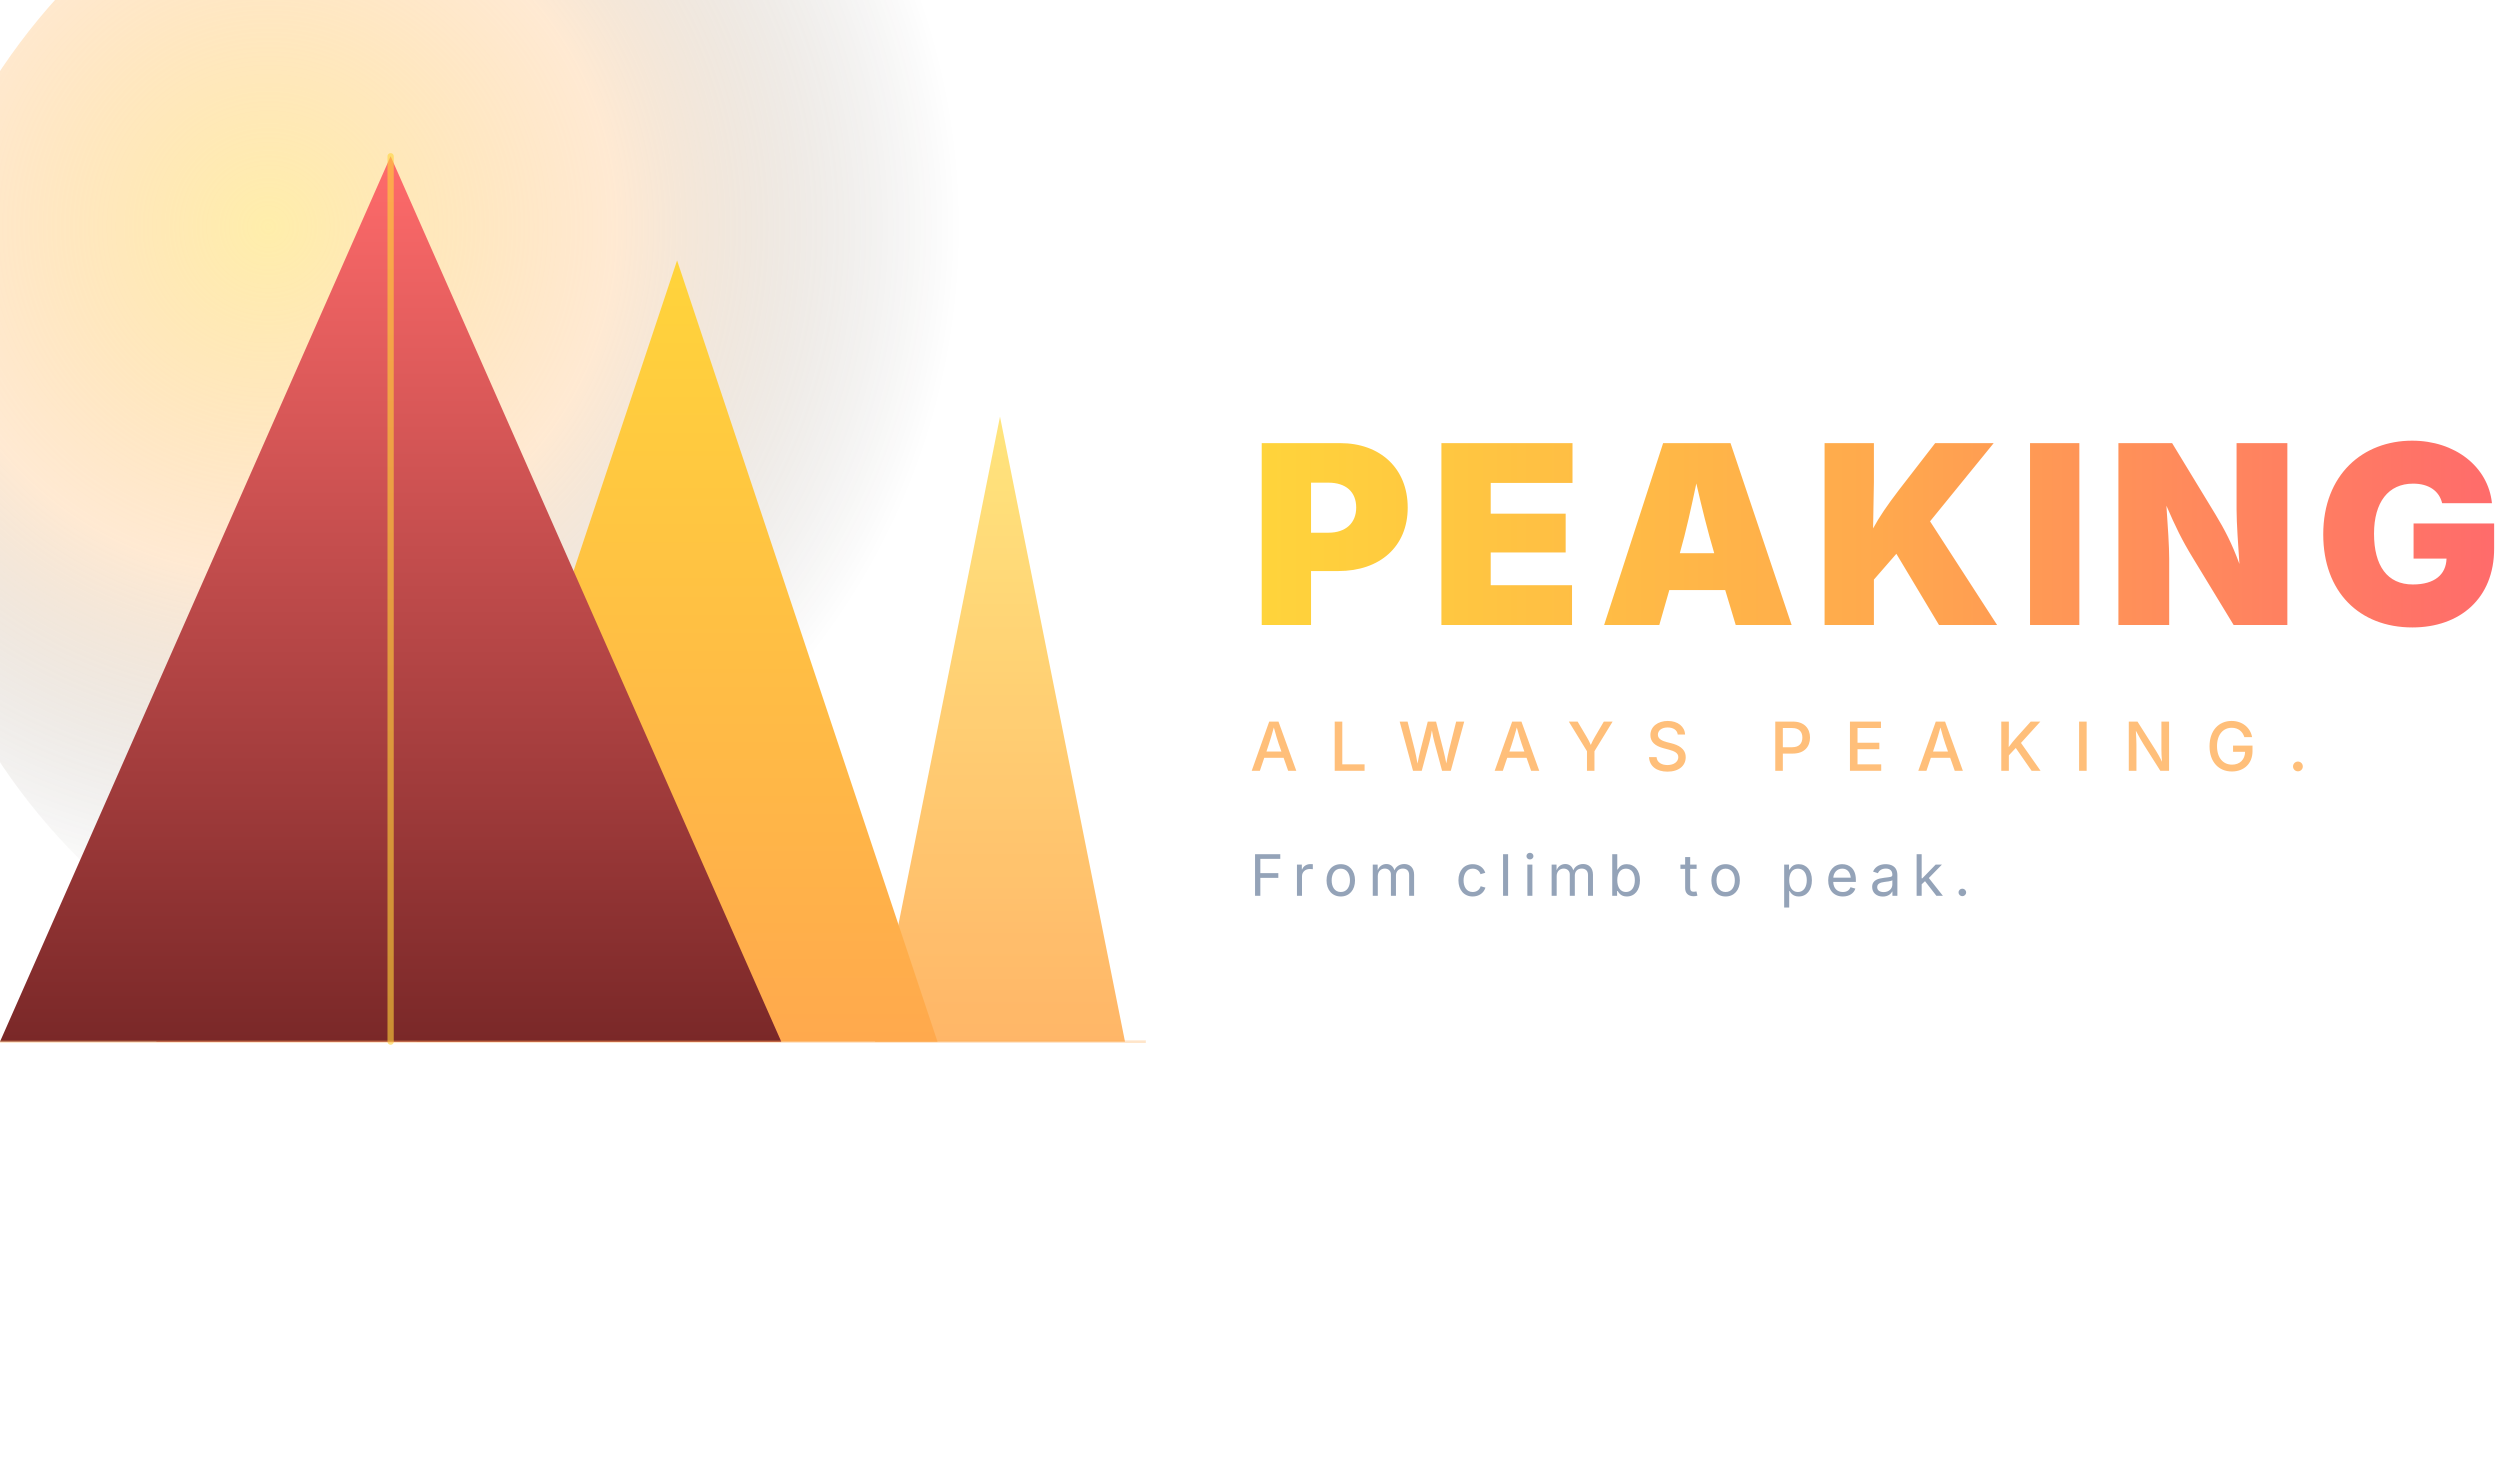
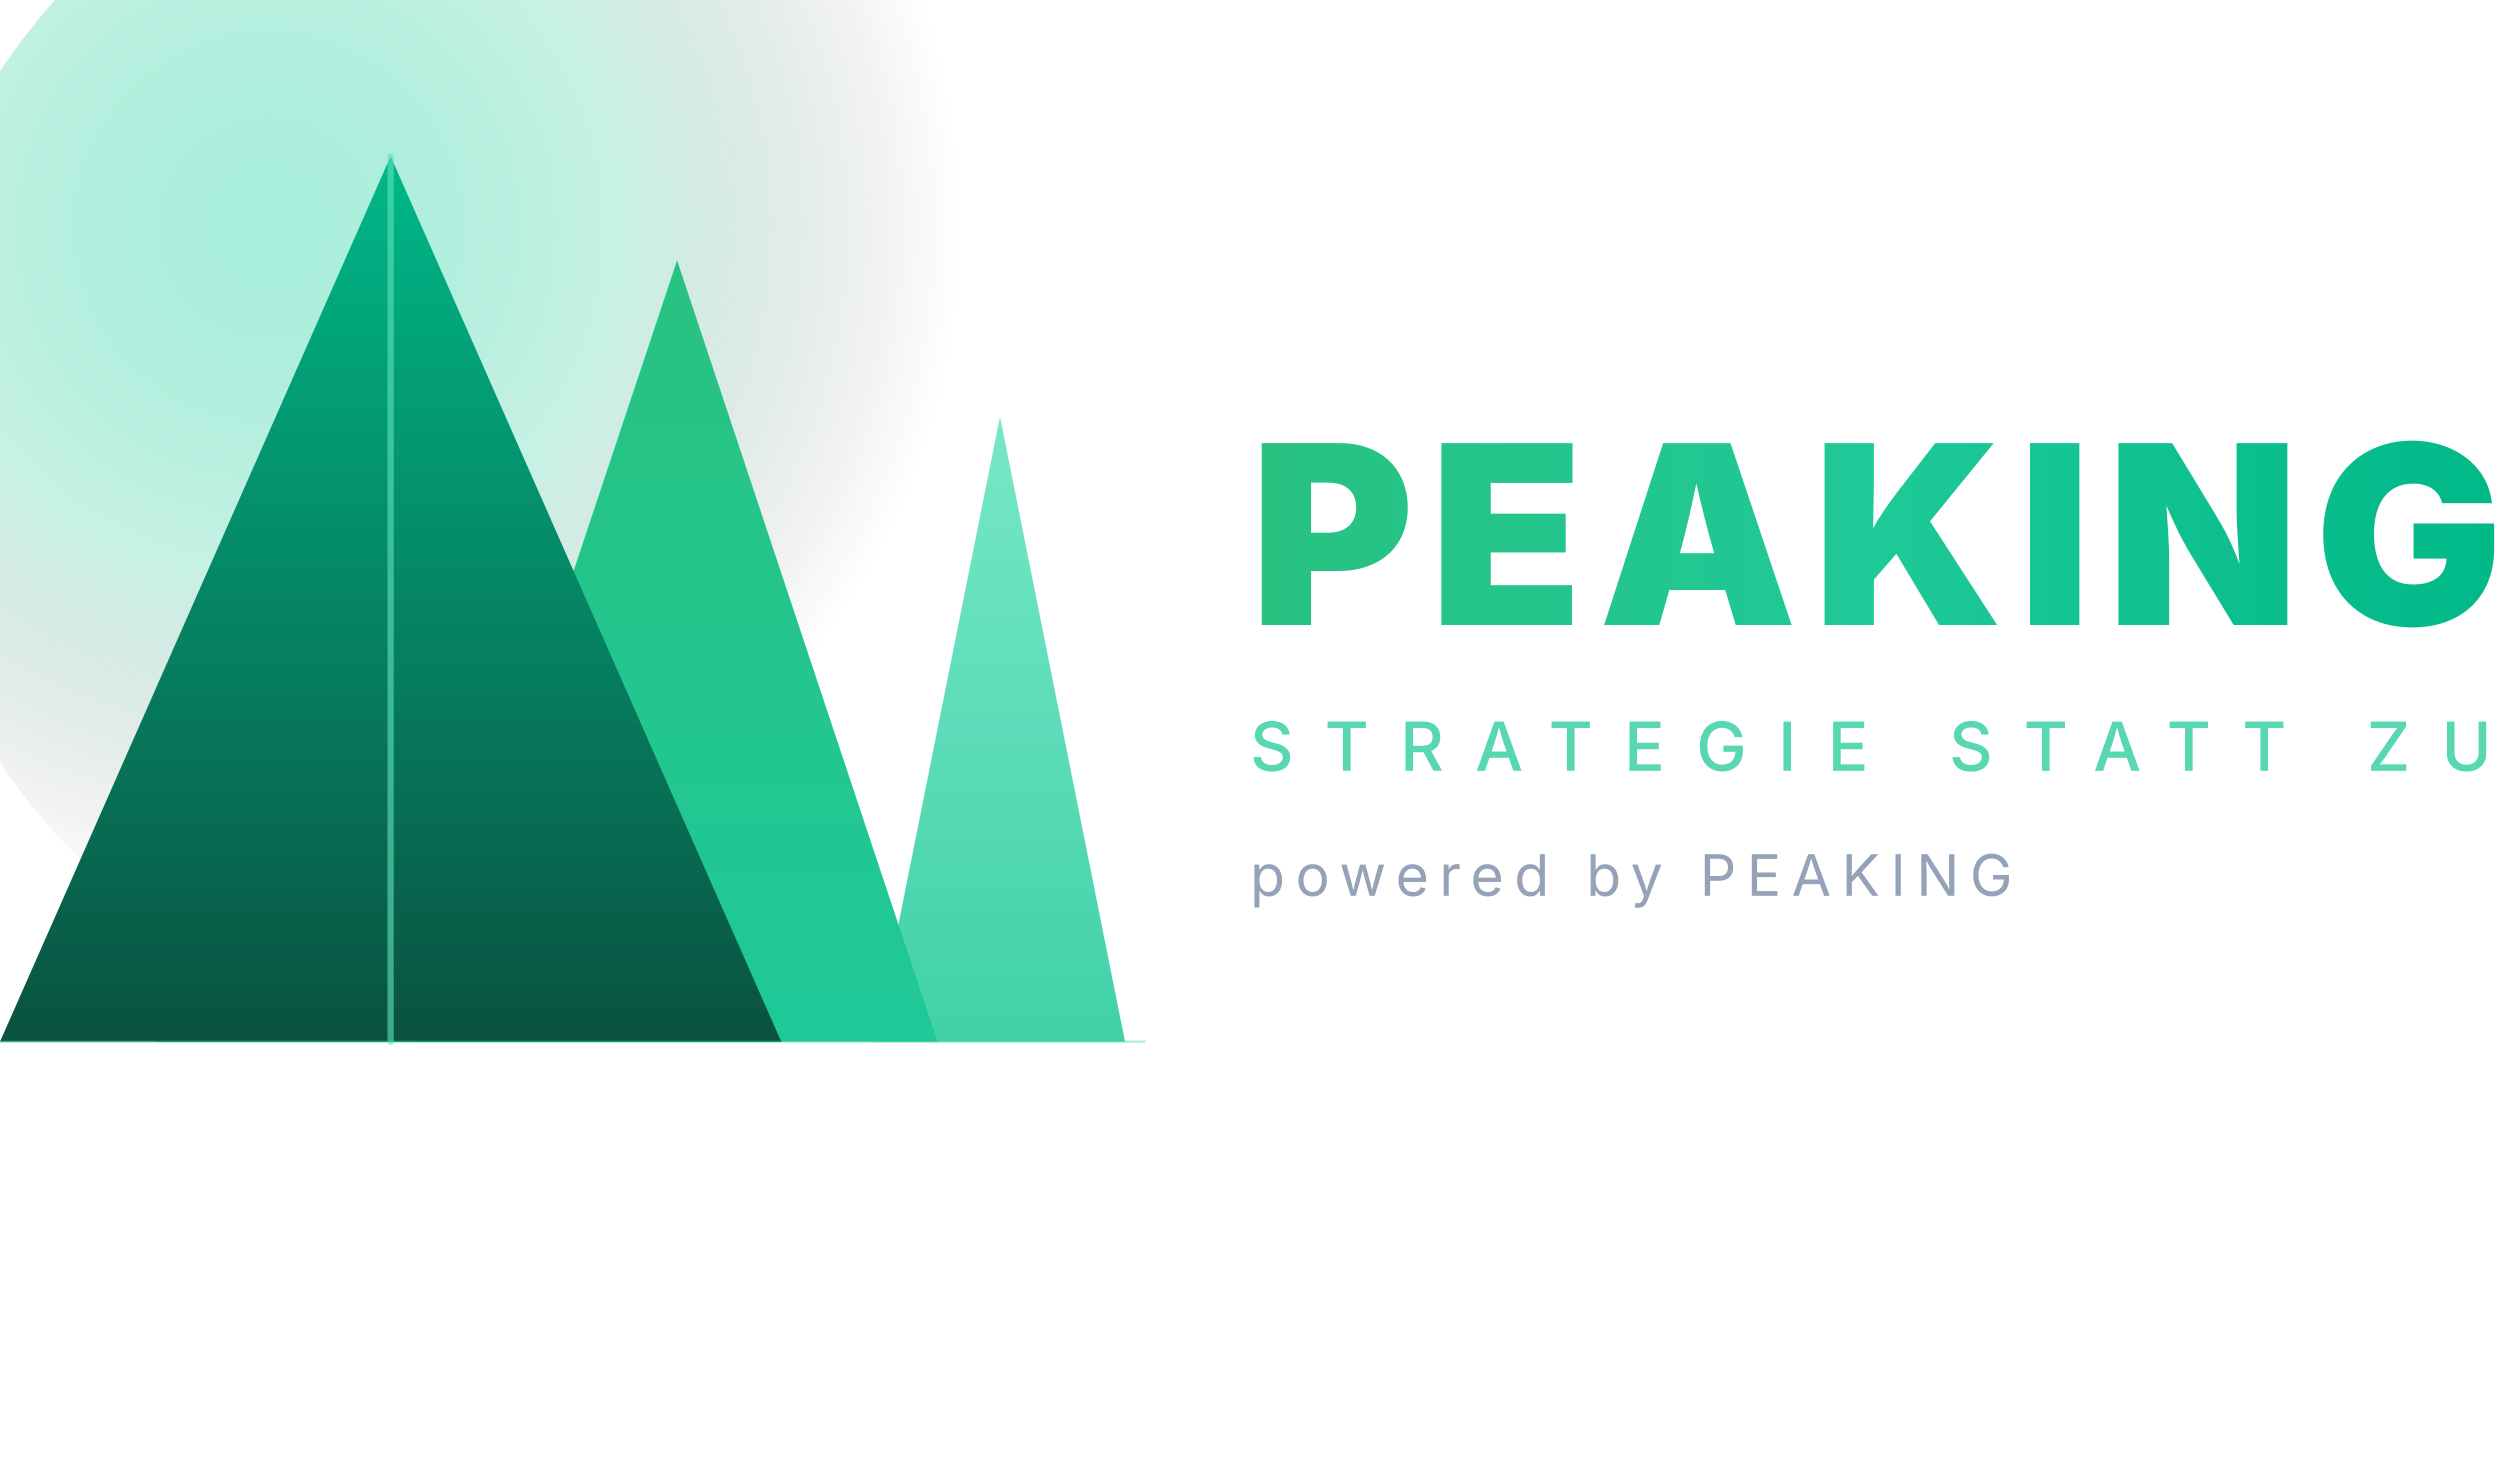
<svg xmlns="http://www.w3.org/2000/svg" viewBox="0 0 480 280" fill="none">
  <defs>
    <radialGradient id="sunriseB" cx="30%" cy="35%" r="55%">
-       <stop offset="0%" stop-color="#FFE066" stop-opacity="0.55" />
-       <stop offset="50%" stop-color="#FFA94D" stop-opacity="0.25" />
+       <stop offset="0%" stop-color="#5FE3BE" stop-opacity="0.55" />
+       <stop offset="50%" stop-color="#1FC998" stop-opacity="0.25" />
      <stop offset="100%" stop-color="transparent" />
    </radialGradient>
    <linearGradient id="peakBackB" x1="50%" y1="0%" x2="50%" y2="100%">
-       <stop offset="0%" stop-color="#FFD43B" />
-       <stop offset="100%" stop-color="#FFA94D" />
+       <stop offset="0%" stop-color="#28C281" />
+       <stop offset="100%" stop-color="#1FC998" />
    </linearGradient>
    <linearGradient id="peakMidB" x1="50%" y1="0%" x2="50%" y2="100%">
-       <stop offset="0%" stop-color="#FFA94D" />
-       <stop offset="100%" stop-color="#FF6B6B" />
+       <stop offset="0%" stop-color="#1FC998" />
+       <stop offset="100%" stop-color="#00B888" />
    </linearGradient>
    <linearGradient id="peakFrontB" x1="50%" y1="0%" x2="50%" y2="100%">
-       <stop offset="0%" stop-color="#FF6B6B" />
-       <stop offset="100%" stop-color="#7A2828" />
+       <stop offset="0%" stop-color="#00B888" />
+       <stop offset="100%" stop-color="#0A5240" />
    </linearGradient>
    <linearGradient id="peakSmallB" x1="50%" y1="0%" x2="50%" y2="100%">
-       <stop offset="0%" stop-color="#FFE066" />
-       <stop offset="100%" stop-color="#FFA94D" />
+       <stop offset="0%" stop-color="#5FE3BE" />
+       <stop offset="100%" stop-color="#1FC998" />
    </linearGradient>
    <linearGradient id="wordmarkB" x1="0%" y1="0%" x2="100%" y2="0%">
-       <stop offset="0%" stop-color="#FFD43B" />
-       <stop offset="50%" stop-color="#FFA94D" />
-       <stop offset="100%" stop-color="#FF6B6B" />
+       <stop offset="0%" stop-color="#28C281" />
+       <stop offset="50%" stop-color="#1FC998" />
+       <stop offset="100%" stop-color="#00B888" />
    </linearGradient>
  </defs>
  <circle cx="100" cy="80" r="120" fill="url(#sunriseB)" />
  <path d="M 168 200 L 192 80 L 216 200 Z" fill="url(#peakSmallB)" opacity="0.85" />
  <path d="M 80 200 L 130 50 L 180 200 Z" fill="url(#peakBackB)" />
  <path d="M 30 200 L 90 70 L 150 200 Z" fill="url(#peakMidB)" />
  <path d="M 0 200 L 75 30 L 150 200 Z" fill="url(#peakFrontB)" />
-   <path d="M 75 30 L 75 200" stroke="#FFD43B" stroke-width="1.2" stroke-opacity="0.6" stroke-linecap="round" />
-   <line x1="0" y1="200" x2="220" y2="200" stroke="#FFA94D" stroke-width="0.5" stroke-opacity="0.3" />
+   <path d="M 75 30 L 75 200" stroke="#5FE3BE" stroke-width="1.2" stroke-opacity="0.6" stroke-linecap="round" />
+   <line x1="0" y1="200" x2="220" y2="200" stroke="#1FC998" stroke-width="0.5" stroke-opacity="0.3" />
  <text x="240" y="120" font-family="-apple-system, system-ui, sans-serif" font-size="48" font-weight="900" fill="url(#wordmarkB)" letter-spacing="3">PEAKING</text>
-   <text x="240" y="148" font-family="-apple-system, system-ui, sans-serif" font-size="13" font-weight="500" fill="#FFA94D" letter-spacing="6" opacity="0.75">ALWAYS PEAKING.</text>
-   <text x="240" y="172" font-family="-apple-system, system-ui, sans-serif" font-size="11" font-weight="400" fill="#94a3b8" letter-spacing="2">From climb to peak.</text>
+   <text x="240" y="148" font-family="-apple-system, system-ui, sans-serif" font-size="13" font-weight="500" fill="#1FC998" letter-spacing="6" opacity="0.75">STRATEGIE STATT ZUFALL.</text>
+   <text x="240" y="172" font-family="-apple-system, system-ui, sans-serif" font-size="11" font-weight="400" fill="#94a3b8" letter-spacing="2">powered by PEAKING</text>
</svg>
